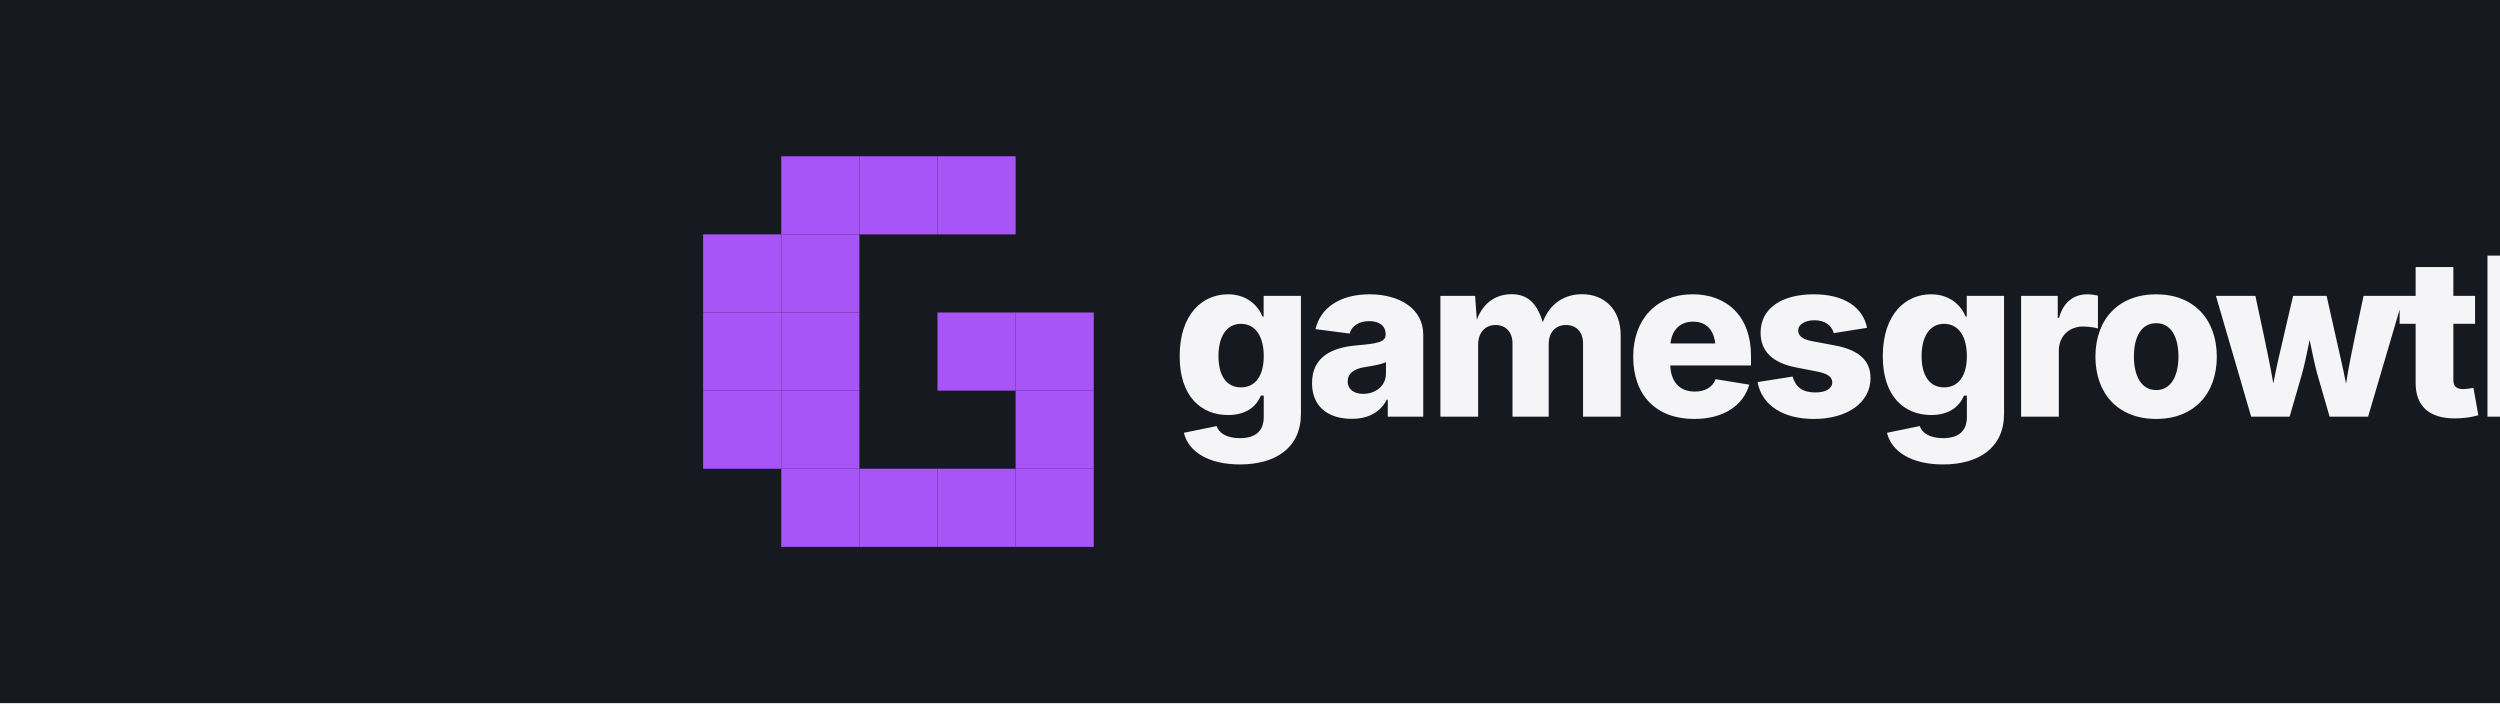
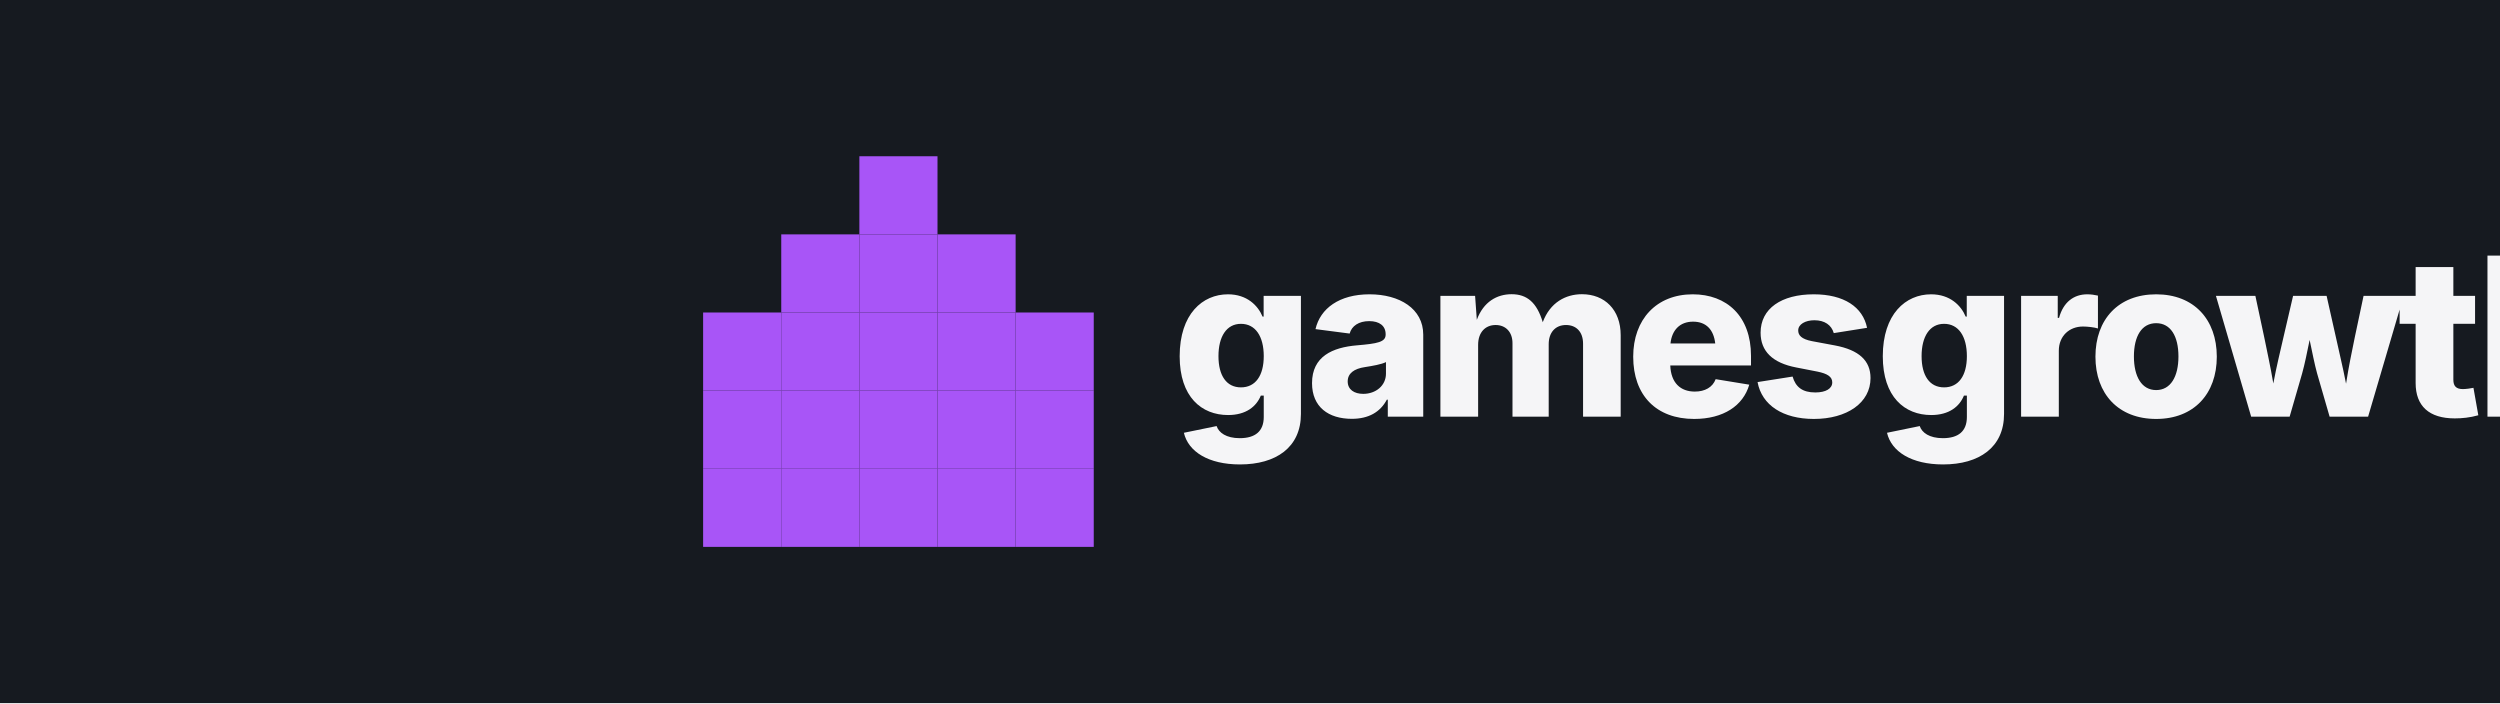
<svg xmlns="http://www.w3.org/2000/svg" viewBox="0 0 1920 540">
  <rect width="1920" height="540" fill="#161A20" />
  <g transform="translate(540, 120)" fill="#A855F7">
-     <rect x="60" y="0" width="60" height="60" />
    <rect x="120" y="0" width="60" height="60" />
-     <rect x="180" y="0" width="60" height="60" />
-     <rect x="0" y="60" width="60" height="60" />
    <rect x="60" y="60" width="60" height="60" />
+     <rect x="120" y="60" width="60" height="60" />
+     <rect x="180" y="60" width="60" height="60" />
    <rect x="0" y="120" width="60" height="60" />
    <rect x="60" y="120" width="60" height="60" />
+     <rect x="120" y="120" width="60" height="60" />
    <rect x="180" y="120" width="60" height="60" />
    <rect x="240" y="120" width="60" height="60" />
    <rect x="0" y="180" width="60" height="60" />
    <rect x="60" y="180" width="60" height="60" />
+     <rect x="120" y="180" width="60" height="60" />
+     <rect x="180" y="180" width="60" height="60" />
    <rect x="240" y="180" width="60" height="60" />
+     <rect x="0" y="240" width="60" height="60" />
    <rect x="60" y="240" width="60" height="60" />
    <rect x="120" y="240" width="60" height="60" />
    <rect x="180" y="240" width="60" height="60" />
    <rect x="240" y="240" width="60" height="60" />
  </g>
  <text x="900" y="320" font-family="Inter, system-ui, sans-serif" font-weight="800" font-size="170" fill="#F5F5F7" letter-spacing="-6">games</text>
  <text x="900" y="320" font-family="Inter, system-ui, sans-serif" font-weight="800" font-size="170" fill="#F5F5F7" letter-spacing="-6" dx="540">growth</text>
</svg>
